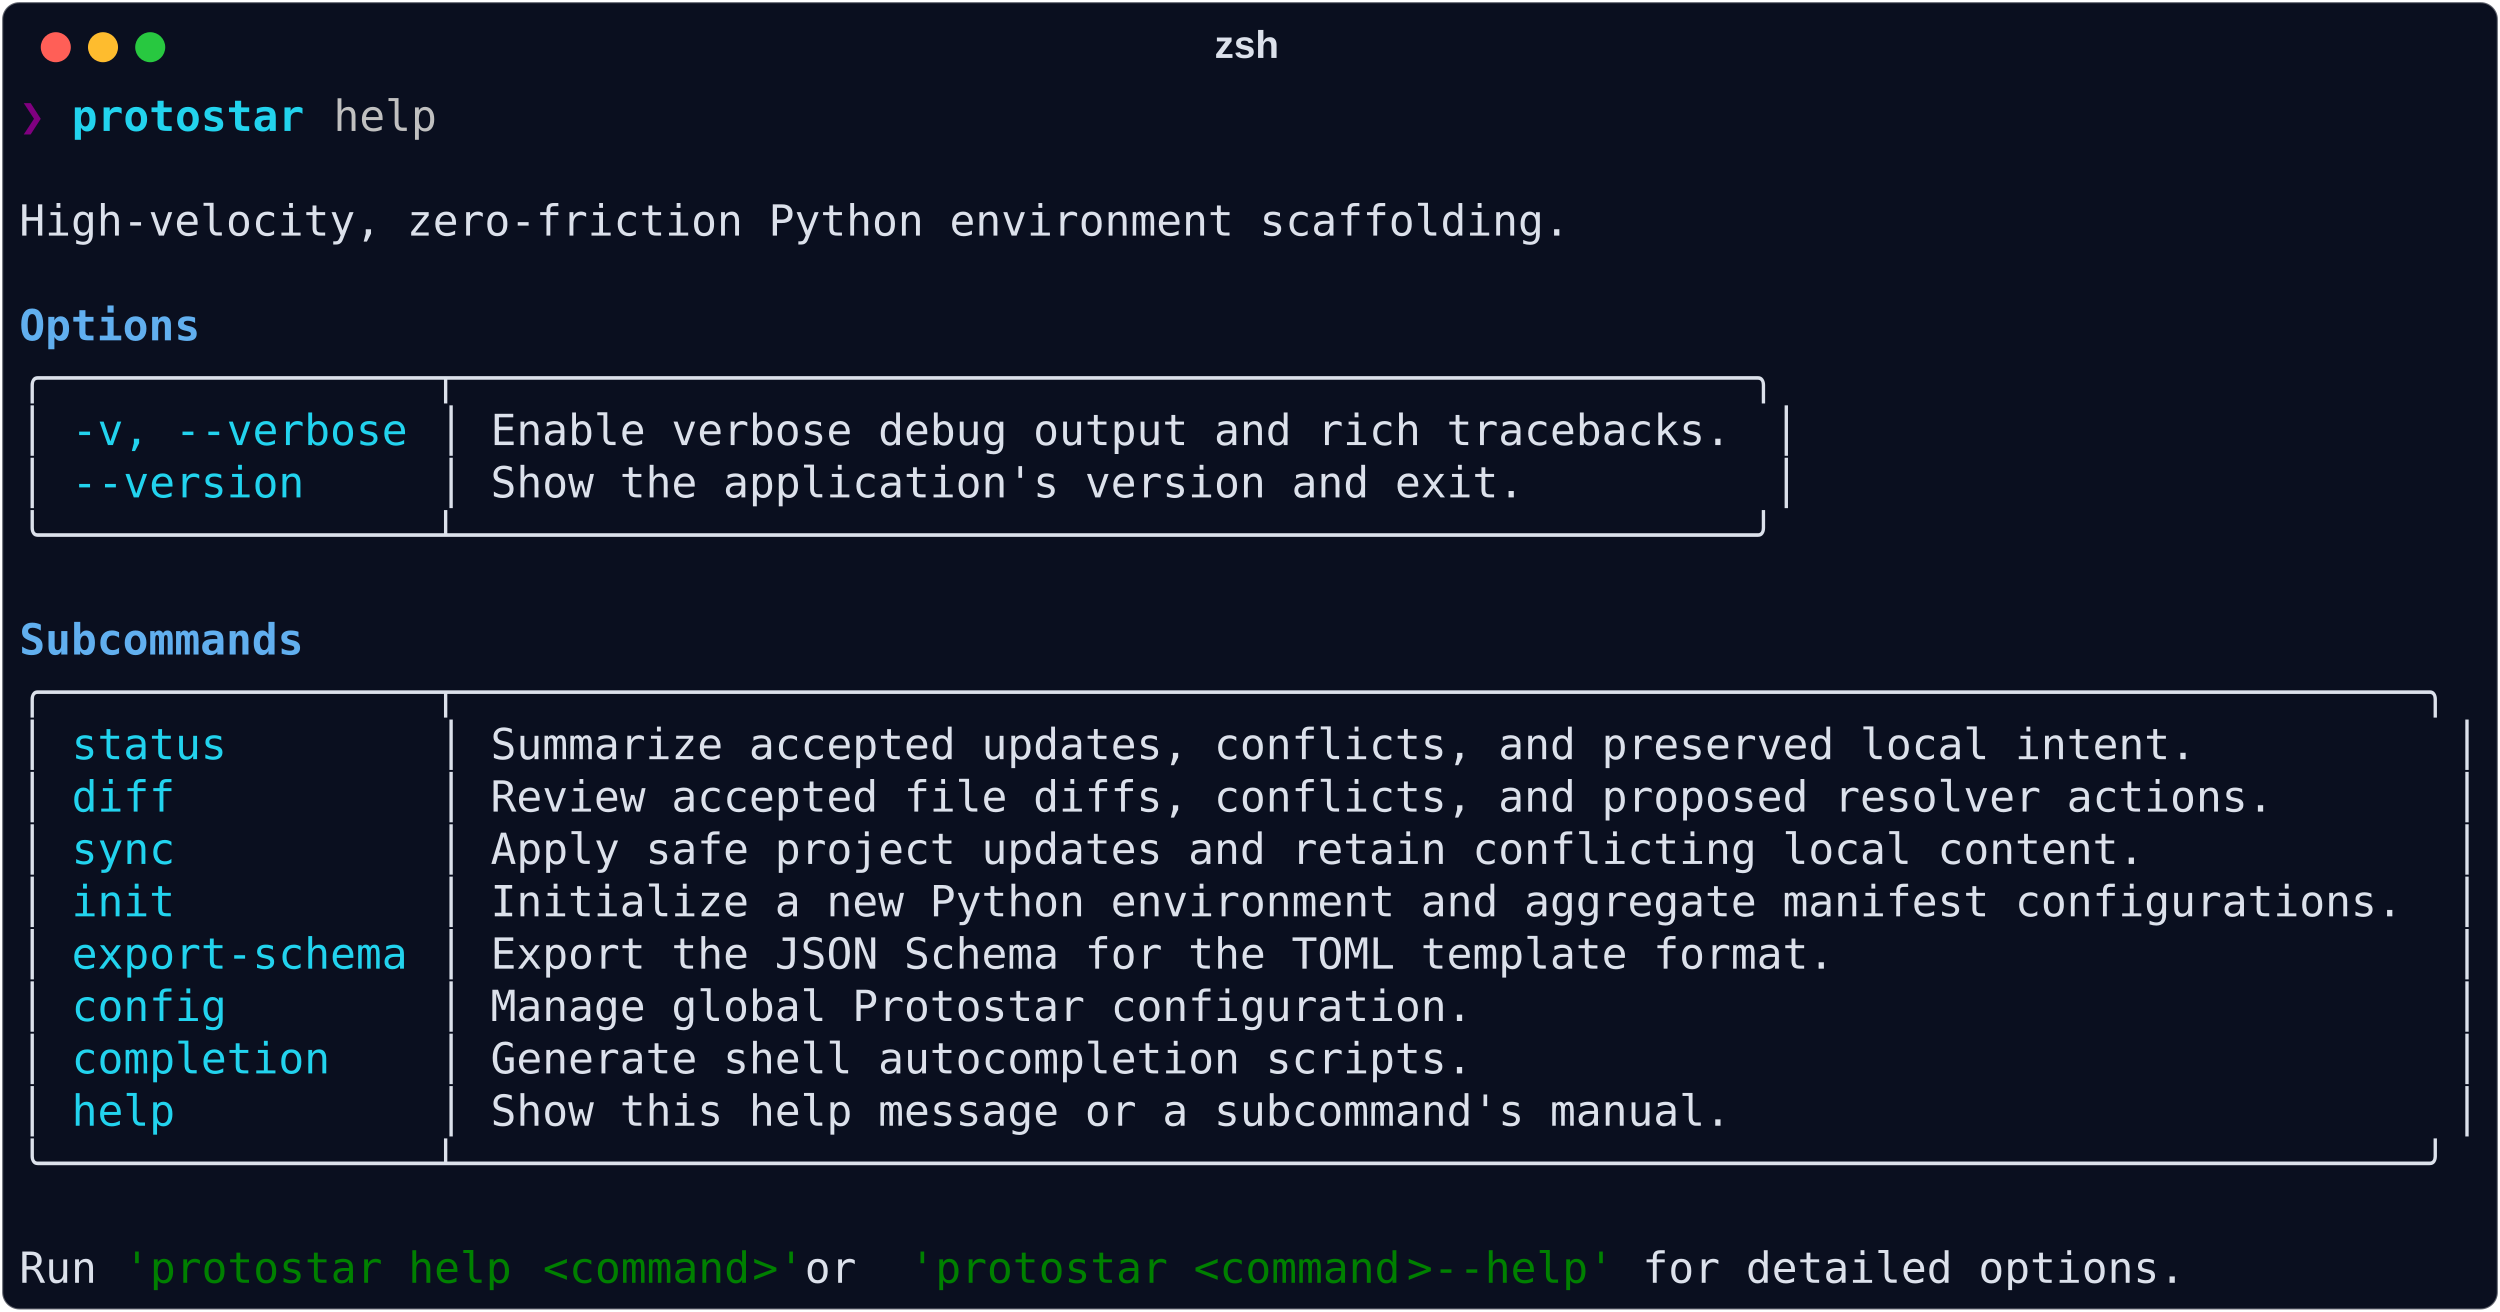
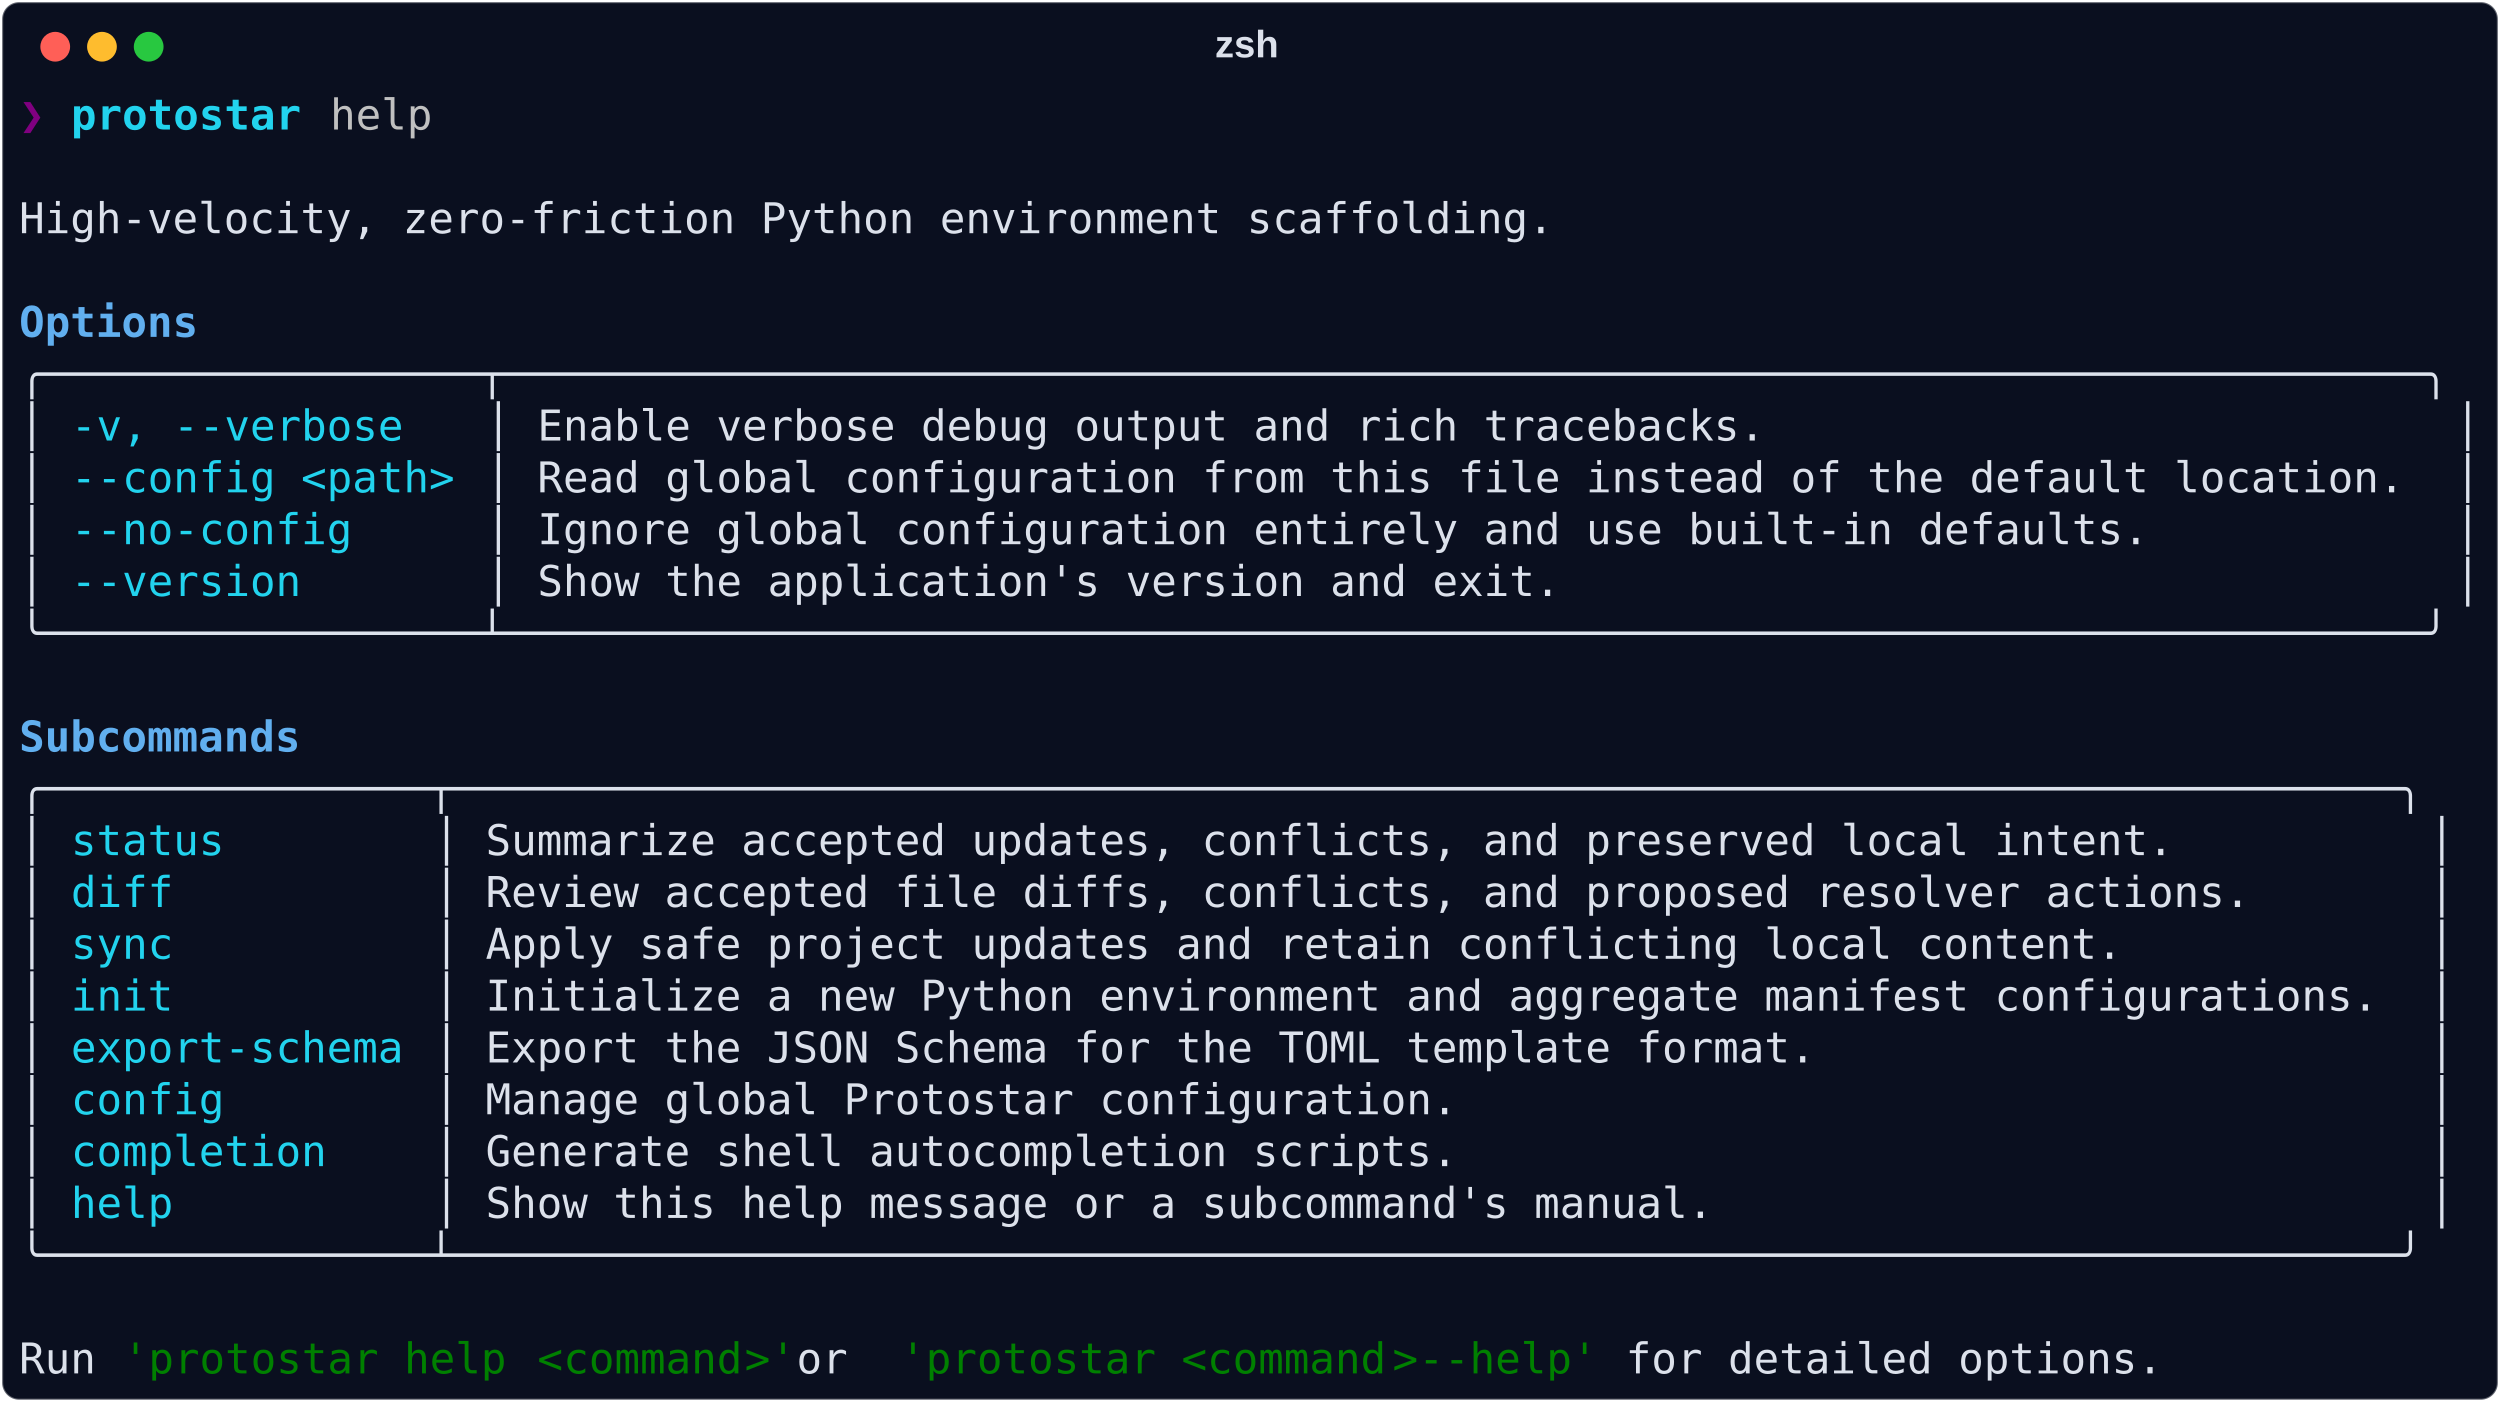
- <svg xmlns="http://www.w3.org/2000/svg" class="rich-terminal" viewBox="0 0 1165 611.2">
+ <svg xmlns="http://www.w3.org/2000/svg" class="rich-terminal" viewBox="0 0 1177 660.0">
  <style>

    @font-face {
        font-family: "Fira Code";
        src: local("FiraCode-Regular"),
                url("https://cdnjs.cloudflare.com/ajax/libs/firacode/6.2.0/woff2/FiraCode-Regular.woff2") format("woff2"),
                url("https://cdnjs.cloudflare.com/ajax/libs/firacode/6.2.0/woff/FiraCode-Regular.woff") format("woff");
        font-style: normal;
        font-weight: 400;
    }
    @font-face {
        font-family: "Fira Code";
        src: local("FiraCode-Bold"),
                url("https://cdnjs.cloudflare.com/ajax/libs/firacode/6.2.0/woff2/FiraCode-Bold.woff2") format("woff2"),
                url("https://cdnjs.cloudflare.com/ajax/libs/firacode/6.2.0/woff/FiraCode-Bold.woff") format("woff");
        font-style: bold;
        font-weight: 700;
    }

    .cli_help-matrix {
        font-family: Fira Code, monospace;
        font-size: 20px;
        line-height: 24.4px;
        font-variant-east-asian: full-width;
    }

    .cli_help-title {
        font-size: 18px;
        font-weight: bold;
        font-family: arial;
    }

    .cli_help-r1 { fill: #800080;font-weight: bold }
.cli_help-r2 { fill: #22d3ee;font-weight: bold }
.cli_help-r3 { fill: #c0c0c0 }
.cli_help-r4 { fill: #dce1eb }
.cli_help-r5 { fill: #61afef;font-weight: bold }
.cli_help-r6 { fill: #22d3ee }
.cli_help-r7 { fill: #008000 }
    </style>
  <defs>
    <clipPath id="cli_help-clip-terminal">
-       <rect x="0" y="0" width="1145.8" height="560.2" />
+       <rect x="0" y="0" width="1158.0" height="609.0" />
    </clipPath>
    <clipPath id="cli_help-line-0">
-       <rect x="0" y="1.5" width="1146.8" height="24.65" />
+       <rect x="0" y="1.5" width="1159" height="24.65" />
    </clipPath>
    <clipPath id="cli_help-line-1">
-       <rect x="0" y="25.9" width="1146.8" height="24.65" />
+       <rect x="0" y="25.9" width="1159" height="24.65" />
    </clipPath>
    <clipPath id="cli_help-line-2">
-       <rect x="0" y="50.3" width="1146.8" height="24.65" />
+       <rect x="0" y="50.3" width="1159" height="24.65" />
    </clipPath>
    <clipPath id="cli_help-line-3">
-       <rect x="0" y="74.7" width="1146.8" height="24.65" />
+       <rect x="0" y="74.7" width="1159" height="24.65" />
    </clipPath>
    <clipPath id="cli_help-line-4">
-       <rect x="0" y="99.1" width="1146.8" height="24.65" />
+       <rect x="0" y="99.1" width="1159" height="24.65" />
    </clipPath>
    <clipPath id="cli_help-line-5">
-       <rect x="0" y="123.5" width="1146.8" height="24.65" />
+       <rect x="0" y="123.5" width="1159" height="24.65" />
    </clipPath>
    <clipPath id="cli_help-line-6">
-       <rect x="0" y="147.9" width="1146.8" height="24.65" />
+       <rect x="0" y="147.9" width="1159" height="24.65" />
    </clipPath>
    <clipPath id="cli_help-line-7">
-       <rect x="0" y="172.3" width="1146.8" height="24.65" />
+       <rect x="0" y="172.3" width="1159" height="24.65" />
    </clipPath>
    <clipPath id="cli_help-line-8">
-       <rect x="0" y="196.7" width="1146.8" height="24.65" />
+       <rect x="0" y="196.7" width="1159" height="24.65" />
    </clipPath>
    <clipPath id="cli_help-line-9">
-       <rect x="0" y="221.1" width="1146.8" height="24.65" />
+       <rect x="0" y="221.1" width="1159" height="24.65" />
    </clipPath>
    <clipPath id="cli_help-line-10">
-       <rect x="0" y="245.5" width="1146.8" height="24.65" />
+       <rect x="0" y="245.5" width="1159" height="24.65" />
    </clipPath>
    <clipPath id="cli_help-line-11">
-       <rect x="0" y="269.9" width="1146.8" height="24.65" />
+       <rect x="0" y="269.9" width="1159" height="24.65" />
    </clipPath>
    <clipPath id="cli_help-line-12">
-       <rect x="0" y="294.3" width="1146.8" height="24.65" />
+       <rect x="0" y="294.3" width="1159" height="24.65" />
    </clipPath>
    <clipPath id="cli_help-line-13">
-       <rect x="0" y="318.7" width="1146.8" height="24.65" />
+       <rect x="0" y="318.7" width="1159" height="24.65" />
    </clipPath>
    <clipPath id="cli_help-line-14">
-       <rect x="0" y="343.1" width="1146.8" height="24.65" />
+       <rect x="0" y="343.1" width="1159" height="24.65" />
    </clipPath>
    <clipPath id="cli_help-line-15">
-       <rect x="0" y="367.5" width="1146.8" height="24.65" />
+       <rect x="0" y="367.5" width="1159" height="24.65" />
    </clipPath>
    <clipPath id="cli_help-line-16">
-       <rect x="0" y="391.9" width="1146.8" height="24.65" />
+       <rect x="0" y="391.9" width="1159" height="24.65" />
    </clipPath>
    <clipPath id="cli_help-line-17">
-       <rect x="0" y="416.3" width="1146.8" height="24.65" />
+       <rect x="0" y="416.3" width="1159" height="24.65" />
    </clipPath>
    <clipPath id="cli_help-line-18">
-       <rect x="0" y="440.7" width="1146.8" height="24.65" />
+       <rect x="0" y="440.7" width="1159" height="24.65" />
    </clipPath>
    <clipPath id="cli_help-line-19">
-       <rect x="0" y="465.1" width="1146.8" height="24.65" />
+       <rect x="0" y="465.1" width="1159" height="24.65" />
    </clipPath>
    <clipPath id="cli_help-line-20">
-       <rect x="0" y="489.5" width="1146.8" height="24.65" />
+       <rect x="0" y="489.5" width="1159" height="24.65" />
    </clipPath>
    <clipPath id="cli_help-line-21">
-       <rect x="0" y="513.9" width="1146.8" height="24.65" />
+       <rect x="0" y="513.9" width="1159" height="24.65" />
+     </clipPath>
+     <clipPath id="cli_help-line-22">
+       <rect x="0" y="538.3" width="1159" height="24.65" />
+     </clipPath>
+     <clipPath id="cli_help-line-23">
+       <rect x="0" y="562.7" width="1159" height="24.65" />
    </clipPath>
  </defs>
-   <rect fill="#0a0f1f" stroke="rgba(255,255,255,0.35)" stroke-width="1" x="1" y="1" width="1163" height="609.2" rx="8" />
-   <text class="cli_help-title" fill="#dce1eb" text-anchor="middle" x="581" y="27">zsh</text>
+   <rect fill="#0a0f1f" stroke="rgba(255,255,255,0.35)" stroke-width="1" x="1" y="1" width="1175" height="658" rx="8" />
+   <text class="cli_help-title" fill="#dce1eb" text-anchor="middle" x="587" y="27">zsh</text>
  <g transform="translate(26,22)">
    <circle cx="0" cy="0" r="7" fill="#ff5f57" />
    <circle cx="22" cy="0" r="7" fill="#febc2e" />
    <circle cx="44" cy="0" r="7" fill="#28c840" />
  </g>
  <g transform="translate(9, 41)" clip-path="url(#cli_help-clip-terminal)">
    <g class="cli_help-matrix">
      <text class="cli_help-r1" x="0" y="20" textLength="24.4" clip-path="url(#cli_help-line-0)">❯ </text>
      <text class="cli_help-r2" x="24.4" y="20" textLength="122" clip-path="url(#cli_help-line-0)">protostar </text>
      <text class="cli_help-r3" x="146.4" y="20" textLength="48.8" clip-path="url(#cli_help-line-0)">help</text>
-       <text class="cli_help-r4" x="1146.8" y="20" textLength="12.2" clip-path="url(#cli_help-line-0)">
- </text>
-       <text class="cli_help-r4" x="1146.8" y="44.4" textLength="12.2" clip-path="url(#cli_help-line-1)">
+       <text class="cli_help-r4" x="1159" y="20" textLength="12.2" clip-path="url(#cli_help-line-0)">
+ </text>
+       <text class="cli_help-r4" x="1159" y="44.4" textLength="12.2" clip-path="url(#cli_help-line-1)">
</text>
      <text class="cli_help-r4" x="0" y="68.8" textLength="732" clip-path="url(#cli_help-line-2)">High-velocity, zero-friction Python environment scaffolding.</text>
-       <text class="cli_help-r4" x="1146.8" y="68.8" textLength="12.2" clip-path="url(#cli_help-line-2)">
- </text>
-       <text class="cli_help-r4" x="1146.8" y="93.2" textLength="12.2" clip-path="url(#cli_help-line-3)">
- </text>
-       <text class="cli_help-r5" x="0" y="117.6" textLength="829.6" clip-path="url(#cli_help-line-4)">Options                                                             </text>
-       <text class="cli_help-r4" x="1146.8" y="117.6" textLength="12.2" clip-path="url(#cli_help-line-4)">
- </text>
-       <text class="cli_help-r4" x="0" y="142" textLength="829.6" clip-path="url(#cli_help-line-5)">╭───────────────┬──────────────────────────────────────────────────╮</text>
-       <text class="cli_help-r4" x="1146.8" y="142" textLength="12.2" clip-path="url(#cli_help-line-5)">
+       <text class="cli_help-r4" x="1159" y="68.8" textLength="12.2" clip-path="url(#cli_help-line-2)">
+ </text>
+       <text class="cli_help-r4" x="1159" y="93.2" textLength="12.2" clip-path="url(#cli_help-line-3)">
+ </text>
+       <text class="cli_help-r5" x="0" y="117.6" textLength="1159" clip-path="url(#cli_help-line-4)">Options                                                                                        </text>
+       <text class="cli_help-r4" x="1159" y="117.6" textLength="12.2" clip-path="url(#cli_help-line-4)">
+ </text>
+       <text class="cli_help-r4" x="0" y="142" textLength="1159" clip-path="url(#cli_help-line-5)">╭─────────────────┬───────────────────────────────────────────────────────────────────────────╮</text>
+       <text class="cli_help-r4" x="1159" y="142" textLength="12.2" clip-path="url(#cli_help-line-5)">
</text>
      <text class="cli_help-r4" x="0" y="166.4" textLength="12.2" clip-path="url(#cli_help-line-6)">│</text>
-       <text class="cli_help-r6" x="24.4" y="166.4" textLength="158.6" clip-path="url(#cli_help-line-6)">-v, --verbose</text>
-       <text class="cli_help-r4" x="195.2" y="166.4" textLength="12.2" clip-path="url(#cli_help-line-6)">│</text>
-       <text class="cli_help-r4" x="219.6" y="166.4" textLength="585.6" clip-path="url(#cli_help-line-6)">Enable verbose debug output and rich tracebacks.</text>
-       <text class="cli_help-r4" x="817.4" y="166.4" textLength="12.2" clip-path="url(#cli_help-line-6)">│</text>
-       <text class="cli_help-r4" x="1146.8" y="166.4" textLength="12.2" clip-path="url(#cli_help-line-6)">
+       <text class="cli_help-r6" x="24.4" y="166.4" textLength="183" clip-path="url(#cli_help-line-6)">-v, --verbose  </text>
+       <text class="cli_help-r4" x="219.6" y="166.4" textLength="12.2" clip-path="url(#cli_help-line-6)">│</text>
+       <text class="cli_help-r4" x="244" y="166.4" textLength="890.6" clip-path="url(#cli_help-line-6)">Enable verbose debug output and rich tracebacks.                         </text>
+       <text class="cli_help-r4" x="1146.8" y="166.4" textLength="12.2" clip-path="url(#cli_help-line-6)">│</text>
+       <text class="cli_help-r4" x="1159" y="166.4" textLength="12.2" clip-path="url(#cli_help-line-6)">
</text>
      <text class="cli_help-r4" x="0" y="190.8" textLength="12.2" clip-path="url(#cli_help-line-7)">│</text>
-       <text class="cli_help-r6" x="24.4" y="190.8" textLength="158.6" clip-path="url(#cli_help-line-7)">--version    </text>
-       <text class="cli_help-r4" x="195.2" y="190.8" textLength="12.2" clip-path="url(#cli_help-line-7)">│</text>
-       <text class="cli_help-r4" x="219.6" y="190.8" textLength="585.6" clip-path="url(#cli_help-line-7)">Show the application's version and exit.        </text>
-       <text class="cli_help-r4" x="817.4" y="190.8" textLength="12.2" clip-path="url(#cli_help-line-7)">│</text>
-       <text class="cli_help-r4" x="1146.8" y="190.8" textLength="12.2" clip-path="url(#cli_help-line-7)">
- </text>
-       <text class="cli_help-r4" x="0" y="215.2" textLength="829.6" clip-path="url(#cli_help-line-8)">╰───────────────┴──────────────────────────────────────────────────╯</text>
-       <text class="cli_help-r4" x="1146.8" y="215.2" textLength="12.2" clip-path="url(#cli_help-line-8)">
- </text>
-       <text class="cli_help-r4" x="1146.8" y="239.6" textLength="12.2" clip-path="url(#cli_help-line-9)">
- </text>
-       <text class="cli_help-r5" x="0" y="264" textLength="1146.8" clip-path="url(#cli_help-line-10)">Subcommands                                                                                   </text>
-       <text class="cli_help-r4" x="1146.8" y="264" textLength="12.2" clip-path="url(#cli_help-line-10)">
- </text>
-       <text class="cli_help-r4" x="0" y="288.4" textLength="1146.8" clip-path="url(#cli_help-line-11)">╭───────────────┬────────────────────────────────────────────────────────────────────────────╮</text>
-       <text class="cli_help-r4" x="1146.8" y="288.4" textLength="12.2" clip-path="url(#cli_help-line-11)">
- </text>
-       <text class="cli_help-r4" x="0" y="312.8" textLength="12.2" clip-path="url(#cli_help-line-12)">│</text>
-       <text class="cli_help-r6" x="24.4" y="312.8" textLength="158.6" clip-path="url(#cli_help-line-12)">status       </text>
-       <text class="cli_help-r4" x="195.2" y="312.8" textLength="12.2" clip-path="url(#cli_help-line-12)">│</text>
-       <text class="cli_help-r4" x="219.6" y="312.8" textLength="902.8" clip-path="url(#cli_help-line-12)">Summarize accepted updates, conflicts, and preserved local intent.        </text>
-       <text class="cli_help-r4" x="1134.6" y="312.8" textLength="12.2" clip-path="url(#cli_help-line-12)">│</text>
-       <text class="cli_help-r4" x="1146.8" y="312.8" textLength="12.2" clip-path="url(#cli_help-line-12)">
- </text>
-       <text class="cli_help-r4" x="0" y="337.2" textLength="12.2" clip-path="url(#cli_help-line-13)">│</text>
-       <text class="cli_help-r6" x="24.4" y="337.2" textLength="158.6" clip-path="url(#cli_help-line-13)">diff         </text>
-       <text class="cli_help-r4" x="195.2" y="337.2" textLength="12.2" clip-path="url(#cli_help-line-13)">│</text>
-       <text class="cli_help-r4" x="219.6" y="337.2" textLength="902.8" clip-path="url(#cli_help-line-13)">Review accepted file diffs, conflicts, and proposed resolver actions.     </text>
-       <text class="cli_help-r4" x="1134.6" y="337.2" textLength="12.2" clip-path="url(#cli_help-line-13)">│</text>
-       <text class="cli_help-r4" x="1146.8" y="337.2" textLength="12.2" clip-path="url(#cli_help-line-13)">
+       <text class="cli_help-r6" x="24.4" y="190.8" textLength="183" clip-path="url(#cli_help-line-7)">--config &lt;path&gt;</text>
+       <text class="cli_help-r4" x="219.6" y="190.8" textLength="12.2" clip-path="url(#cli_help-line-7)">│</text>
+       <text class="cli_help-r4" x="244" y="190.8" textLength="890.6" clip-path="url(#cli_help-line-7)">Read global configuration from this file instead of the default location.</text>
+       <text class="cli_help-r4" x="1146.8" y="190.8" textLength="12.2" clip-path="url(#cli_help-line-7)">│</text>
+       <text class="cli_help-r4" x="1159" y="190.8" textLength="12.2" clip-path="url(#cli_help-line-7)">
+ </text>
+       <text class="cli_help-r4" x="0" y="215.2" textLength="12.2" clip-path="url(#cli_help-line-8)">│</text>
+       <text class="cli_help-r6" x="24.4" y="215.2" textLength="183" clip-path="url(#cli_help-line-8)">--no-config    </text>
+       <text class="cli_help-r4" x="219.6" y="215.2" textLength="12.2" clip-path="url(#cli_help-line-8)">│</text>
+       <text class="cli_help-r4" x="244" y="215.2" textLength="890.6" clip-path="url(#cli_help-line-8)">Ignore global configuration entirely and use built-in defaults.          </text>
+       <text class="cli_help-r4" x="1146.8" y="215.2" textLength="12.2" clip-path="url(#cli_help-line-8)">│</text>
+       <text class="cli_help-r4" x="1159" y="215.2" textLength="12.2" clip-path="url(#cli_help-line-8)">
+ </text>
+       <text class="cli_help-r4" x="0" y="239.6" textLength="12.2" clip-path="url(#cli_help-line-9)">│</text>
+       <text class="cli_help-r6" x="24.4" y="239.6" textLength="183" clip-path="url(#cli_help-line-9)">--version      </text>
+       <text class="cli_help-r4" x="219.6" y="239.6" textLength="12.2" clip-path="url(#cli_help-line-9)">│</text>
+       <text class="cli_help-r4" x="244" y="239.6" textLength="890.6" clip-path="url(#cli_help-line-9)">Show the application's version and exit.                                 </text>
+       <text class="cli_help-r4" x="1146.8" y="239.6" textLength="12.2" clip-path="url(#cli_help-line-9)">│</text>
+       <text class="cli_help-r4" x="1159" y="239.6" textLength="12.2" clip-path="url(#cli_help-line-9)">
+ </text>
+       <text class="cli_help-r4" x="0" y="264" textLength="1159" clip-path="url(#cli_help-line-10)">╰─────────────────┴───────────────────────────────────────────────────────────────────────────╯</text>
+       <text class="cli_help-r4" x="1159" y="264" textLength="12.2" clip-path="url(#cli_help-line-10)">
+ </text>
+       <text class="cli_help-r4" x="1159" y="288.4" textLength="12.2" clip-path="url(#cli_help-line-11)">
+ </text>
+       <text class="cli_help-r5" x="0" y="312.8" textLength="1146.8" clip-path="url(#cli_help-line-12)">Subcommands                                                                                   </text>
+       <text class="cli_help-r4" x="1159" y="312.8" textLength="12.2" clip-path="url(#cli_help-line-12)">
+ </text>
+       <text class="cli_help-r4" x="0" y="337.2" textLength="1146.8" clip-path="url(#cli_help-line-13)">╭───────────────┬────────────────────────────────────────────────────────────────────────────╮</text>
+       <text class="cli_help-r4" x="1159" y="337.2" textLength="12.2" clip-path="url(#cli_help-line-13)">
</text>
      <text class="cli_help-r4" x="0" y="361.6" textLength="12.2" clip-path="url(#cli_help-line-14)">│</text>
-       <text class="cli_help-r6" x="24.4" y="361.6" textLength="158.6" clip-path="url(#cli_help-line-14)">sync         </text>
+       <text class="cli_help-r6" x="24.4" y="361.6" textLength="158.6" clip-path="url(#cli_help-line-14)">status       </text>
      <text class="cli_help-r4" x="195.2" y="361.6" textLength="12.2" clip-path="url(#cli_help-line-14)">│</text>
-       <text class="cli_help-r4" x="219.6" y="361.6" textLength="902.8" clip-path="url(#cli_help-line-14)">Apply safe project updates and retain conflicting local content.          </text>
+       <text class="cli_help-r4" x="219.6" y="361.6" textLength="902.8" clip-path="url(#cli_help-line-14)">Summarize accepted updates, conflicts, and preserved local intent.        </text>
      <text class="cli_help-r4" x="1134.6" y="361.6" textLength="12.2" clip-path="url(#cli_help-line-14)">│</text>
-       <text class="cli_help-r4" x="1146.8" y="361.6" textLength="12.2" clip-path="url(#cli_help-line-14)">
+       <text class="cli_help-r4" x="1159" y="361.6" textLength="12.2" clip-path="url(#cli_help-line-14)">
</text>
      <text class="cli_help-r4" x="0" y="386" textLength="12.2" clip-path="url(#cli_help-line-15)">│</text>
-       <text class="cli_help-r6" x="24.4" y="386" textLength="158.6" clip-path="url(#cli_help-line-15)">init         </text>
+       <text class="cli_help-r6" x="24.4" y="386" textLength="158.6" clip-path="url(#cli_help-line-15)">diff         </text>
      <text class="cli_help-r4" x="195.2" y="386" textLength="12.2" clip-path="url(#cli_help-line-15)">│</text>
-       <text class="cli_help-r4" x="219.6" y="386" textLength="902.8" clip-path="url(#cli_help-line-15)">Initialize a new Python environment and aggregate manifest configurations.</text>
+       <text class="cli_help-r4" x="219.6" y="386" textLength="902.8" clip-path="url(#cli_help-line-15)">Review accepted file diffs, conflicts, and proposed resolver actions.     </text>
      <text class="cli_help-r4" x="1134.6" y="386" textLength="12.2" clip-path="url(#cli_help-line-15)">│</text>
-       <text class="cli_help-r4" x="1146.8" y="386" textLength="12.2" clip-path="url(#cli_help-line-15)">
+       <text class="cli_help-r4" x="1159" y="386" textLength="12.2" clip-path="url(#cli_help-line-15)">
</text>
      <text class="cli_help-r4" x="0" y="410.4" textLength="12.2" clip-path="url(#cli_help-line-16)">│</text>
-       <text class="cli_help-r6" x="24.4" y="410.4" textLength="158.6" clip-path="url(#cli_help-line-16)">export-schema</text>
+       <text class="cli_help-r6" x="24.4" y="410.4" textLength="158.6" clip-path="url(#cli_help-line-16)">sync         </text>
      <text class="cli_help-r4" x="195.2" y="410.4" textLength="12.2" clip-path="url(#cli_help-line-16)">│</text>
-       <text class="cli_help-r4" x="219.6" y="410.4" textLength="902.8" clip-path="url(#cli_help-line-16)">Export the JSON Schema for the TOML template format.                      </text>
+       <text class="cli_help-r4" x="219.6" y="410.4" textLength="902.8" clip-path="url(#cli_help-line-16)">Apply safe project updates and retain conflicting local content.          </text>
      <text class="cli_help-r4" x="1134.6" y="410.4" textLength="12.2" clip-path="url(#cli_help-line-16)">│</text>
-       <text class="cli_help-r4" x="1146.8" y="410.4" textLength="12.2" clip-path="url(#cli_help-line-16)">
+       <text class="cli_help-r4" x="1159" y="410.4" textLength="12.2" clip-path="url(#cli_help-line-16)">
</text>
      <text class="cli_help-r4" x="0" y="434.8" textLength="12.2" clip-path="url(#cli_help-line-17)">│</text>
-       <text class="cli_help-r6" x="24.4" y="434.8" textLength="158.6" clip-path="url(#cli_help-line-17)">config       </text>
+       <text class="cli_help-r6" x="24.4" y="434.8" textLength="158.6" clip-path="url(#cli_help-line-17)">init         </text>
      <text class="cli_help-r4" x="195.2" y="434.8" textLength="12.2" clip-path="url(#cli_help-line-17)">│</text>
-       <text class="cli_help-r4" x="219.6" y="434.8" textLength="902.8" clip-path="url(#cli_help-line-17)">Manage global Protostar configuration.                                    </text>
+       <text class="cli_help-r4" x="219.6" y="434.8" textLength="902.8" clip-path="url(#cli_help-line-17)">Initialize a new Python environment and aggregate manifest configurations.</text>
      <text class="cli_help-r4" x="1134.6" y="434.8" textLength="12.2" clip-path="url(#cli_help-line-17)">│</text>
-       <text class="cli_help-r4" x="1146.8" y="434.8" textLength="12.2" clip-path="url(#cli_help-line-17)">
+       <text class="cli_help-r4" x="1159" y="434.8" textLength="12.2" clip-path="url(#cli_help-line-17)">
</text>
      <text class="cli_help-r4" x="0" y="459.2" textLength="12.2" clip-path="url(#cli_help-line-18)">│</text>
-       <text class="cli_help-r6" x="24.4" y="459.2" textLength="158.6" clip-path="url(#cli_help-line-18)">completion   </text>
+       <text class="cli_help-r6" x="24.4" y="459.2" textLength="158.6" clip-path="url(#cli_help-line-18)">export-schema</text>
      <text class="cli_help-r4" x="195.2" y="459.2" textLength="12.2" clip-path="url(#cli_help-line-18)">│</text>
-       <text class="cli_help-r4" x="219.6" y="459.2" textLength="902.8" clip-path="url(#cli_help-line-18)">Generate shell autocompletion scripts.                                    </text>
+       <text class="cli_help-r4" x="219.6" y="459.2" textLength="902.8" clip-path="url(#cli_help-line-18)">Export the JSON Schema for the TOML template format.                      </text>
      <text class="cli_help-r4" x="1134.6" y="459.2" textLength="12.2" clip-path="url(#cli_help-line-18)">│</text>
-       <text class="cli_help-r4" x="1146.8" y="459.2" textLength="12.2" clip-path="url(#cli_help-line-18)">
+       <text class="cli_help-r4" x="1159" y="459.2" textLength="12.2" clip-path="url(#cli_help-line-18)">
</text>
      <text class="cli_help-r4" x="0" y="483.6" textLength="12.2" clip-path="url(#cli_help-line-19)">│</text>
-       <text class="cli_help-r6" x="24.4" y="483.6" textLength="158.6" clip-path="url(#cli_help-line-19)">help         </text>
+       <text class="cli_help-r6" x="24.4" y="483.6" textLength="158.6" clip-path="url(#cli_help-line-19)">config       </text>
      <text class="cli_help-r4" x="195.2" y="483.6" textLength="12.2" clip-path="url(#cli_help-line-19)">│</text>
-       <text class="cli_help-r4" x="219.6" y="483.6" textLength="902.8" clip-path="url(#cli_help-line-19)">Show this help message or a subcommand's manual.                          </text>
+       <text class="cli_help-r4" x="219.6" y="483.6" textLength="902.8" clip-path="url(#cli_help-line-19)">Manage global Protostar configuration.                                    </text>
      <text class="cli_help-r4" x="1134.6" y="483.6" textLength="12.2" clip-path="url(#cli_help-line-19)">│</text>
-       <text class="cli_help-r4" x="1146.8" y="483.6" textLength="12.2" clip-path="url(#cli_help-line-19)">
- </text>
-       <text class="cli_help-r4" x="0" y="508" textLength="1146.8" clip-path="url(#cli_help-line-20)">╰───────────────┴────────────────────────────────────────────────────────────────────────────╯</text>
-       <text class="cli_help-r4" x="1146.8" y="508" textLength="12.2" clip-path="url(#cli_help-line-20)">
- </text>
-       <text class="cli_help-r4" x="1146.8" y="532.4" textLength="12.2" clip-path="url(#cli_help-line-21)">
- </text>
-       <text class="cli_help-r4" x="0" y="556.8" textLength="48.8" clip-path="url(#cli_help-line-22)">Run </text>
-       <text class="cli_help-r7" x="48.8" y="556.8" textLength="195.2" clip-path="url(#cli_help-line-22)">'protostar help </text>
-       <text class="cli_help-r7" x="244" y="556.8" textLength="12.2" clip-path="url(#cli_help-line-22)">&lt;</text>
-       <text class="cli_help-r7" x="256.2" y="556.8" textLength="85.4" clip-path="url(#cli_help-line-22)">command</text>
-       <text class="cli_help-r7" x="341.6" y="556.8" textLength="24.4" clip-path="url(#cli_help-line-22)">&gt;'</text>
-       <text class="cli_help-r4" x="366" y="556.8" textLength="48.8" clip-path="url(#cli_help-line-22)"> or </text>
-       <text class="cli_help-r7" x="414.8" y="556.8" textLength="231.8" clip-path="url(#cli_help-line-22)">'protostar &lt;command</text>
-       <text class="cli_help-r7" x="646.6" y="556.8" textLength="12.2" clip-path="url(#cli_help-line-22)">&gt;</text>
-       <text class="cli_help-r7" x="658.8" y="556.8" textLength="97.6" clip-path="url(#cli_help-line-22)"> --help'</text>
-       <text class="cli_help-r4" x="756.4" y="556.8" textLength="268.4" clip-path="url(#cli_help-line-22)"> for detailed options.</text>
-       <text class="cli_help-r4" x="1146.8" y="556.8" textLength="12.2" clip-path="url(#cli_help-line-22)">
+       <text class="cli_help-r4" x="1159" y="483.6" textLength="12.2" clip-path="url(#cli_help-line-19)">
+ </text>
+       <text class="cli_help-r4" x="0" y="508" textLength="12.2" clip-path="url(#cli_help-line-20)">│</text>
+       <text class="cli_help-r6" x="24.4" y="508" textLength="158.6" clip-path="url(#cli_help-line-20)">completion   </text>
+       <text class="cli_help-r4" x="195.2" y="508" textLength="12.2" clip-path="url(#cli_help-line-20)">│</text>
+       <text class="cli_help-r4" x="219.6" y="508" textLength="902.8" clip-path="url(#cli_help-line-20)">Generate shell autocompletion scripts.                                    </text>
+       <text class="cli_help-r4" x="1134.6" y="508" textLength="12.2" clip-path="url(#cli_help-line-20)">│</text>
+       <text class="cli_help-r4" x="1159" y="508" textLength="12.2" clip-path="url(#cli_help-line-20)">
+ </text>
+       <text class="cli_help-r4" x="0" y="532.4" textLength="12.2" clip-path="url(#cli_help-line-21)">│</text>
+       <text class="cli_help-r6" x="24.4" y="532.4" textLength="158.6" clip-path="url(#cli_help-line-21)">help         </text>
+       <text class="cli_help-r4" x="195.2" y="532.4" textLength="12.2" clip-path="url(#cli_help-line-21)">│</text>
+       <text class="cli_help-r4" x="219.6" y="532.4" textLength="902.8" clip-path="url(#cli_help-line-21)">Show this help message or a subcommand's manual.                          </text>
+       <text class="cli_help-r4" x="1134.6" y="532.4" textLength="12.2" clip-path="url(#cli_help-line-21)">│</text>
+       <text class="cli_help-r4" x="1159" y="532.4" textLength="12.2" clip-path="url(#cli_help-line-21)">
+ </text>
+       <text class="cli_help-r4" x="0" y="556.8" textLength="1146.8" clip-path="url(#cli_help-line-22)">╰───────────────┴────────────────────────────────────────────────────────────────────────────╯</text>
+       <text class="cli_help-r4" x="1159" y="556.8" textLength="12.2" clip-path="url(#cli_help-line-22)">
+ </text>
+       <text class="cli_help-r4" x="1159" y="581.2" textLength="12.2" clip-path="url(#cli_help-line-23)">
+ </text>
+       <text class="cli_help-r4" x="0" y="605.6" textLength="48.8" clip-path="url(#cli_help-line-24)">Run </text>
+       <text class="cli_help-r7" x="48.8" y="605.6" textLength="195.2" clip-path="url(#cli_help-line-24)">'protostar help </text>
+       <text class="cli_help-r7" x="244" y="605.6" textLength="12.2" clip-path="url(#cli_help-line-24)">&lt;</text>
+       <text class="cli_help-r7" x="256.2" y="605.6" textLength="85.4" clip-path="url(#cli_help-line-24)">command</text>
+       <text class="cli_help-r7" x="341.6" y="605.6" textLength="24.4" clip-path="url(#cli_help-line-24)">&gt;'</text>
+       <text class="cli_help-r4" x="366" y="605.6" textLength="48.8" clip-path="url(#cli_help-line-24)"> or </text>
+       <text class="cli_help-r7" x="414.8" y="605.6" textLength="231.8" clip-path="url(#cli_help-line-24)">'protostar &lt;command</text>
+       <text class="cli_help-r7" x="646.6" y="605.6" textLength="12.2" clip-path="url(#cli_help-line-24)">&gt;</text>
+       <text class="cli_help-r7" x="658.8" y="605.6" textLength="97.6" clip-path="url(#cli_help-line-24)"> --help'</text>
+       <text class="cli_help-r4" x="756.4" y="605.6" textLength="268.4" clip-path="url(#cli_help-line-24)"> for detailed options.</text>
+       <text class="cli_help-r4" x="1159" y="605.6" textLength="12.2" clip-path="url(#cli_help-line-24)">
</text>
    </g>
  </g>
</svg>
